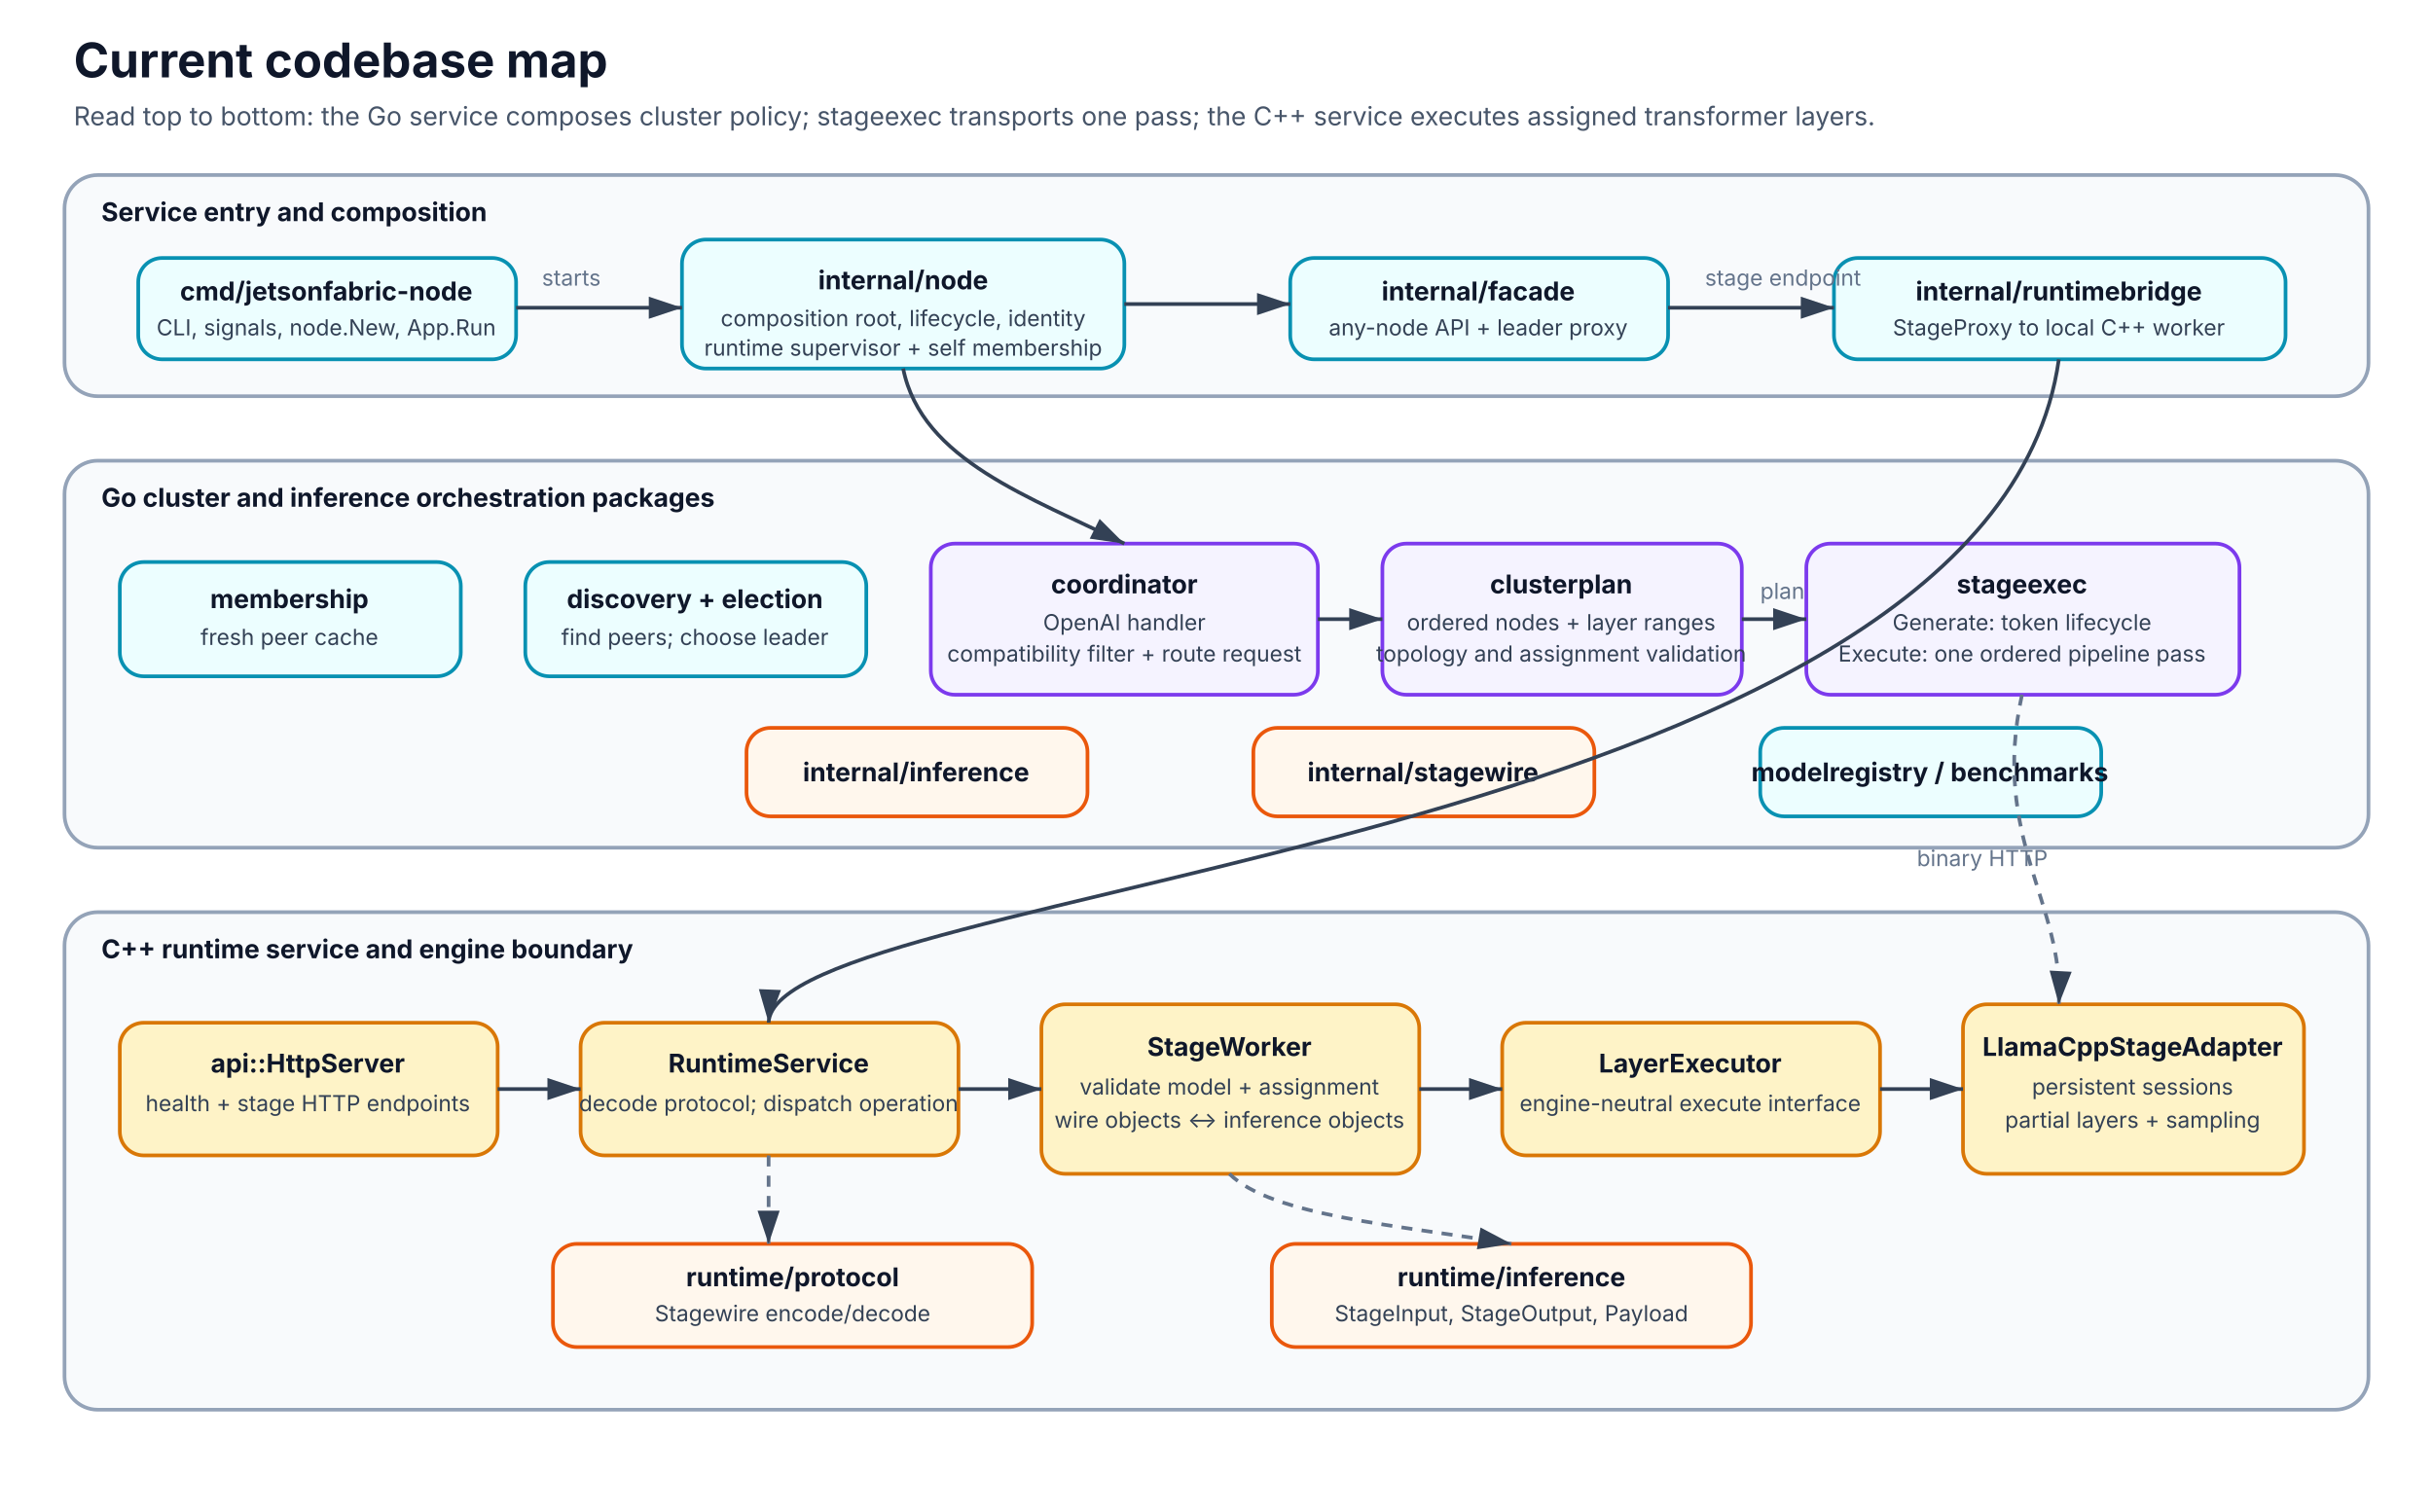
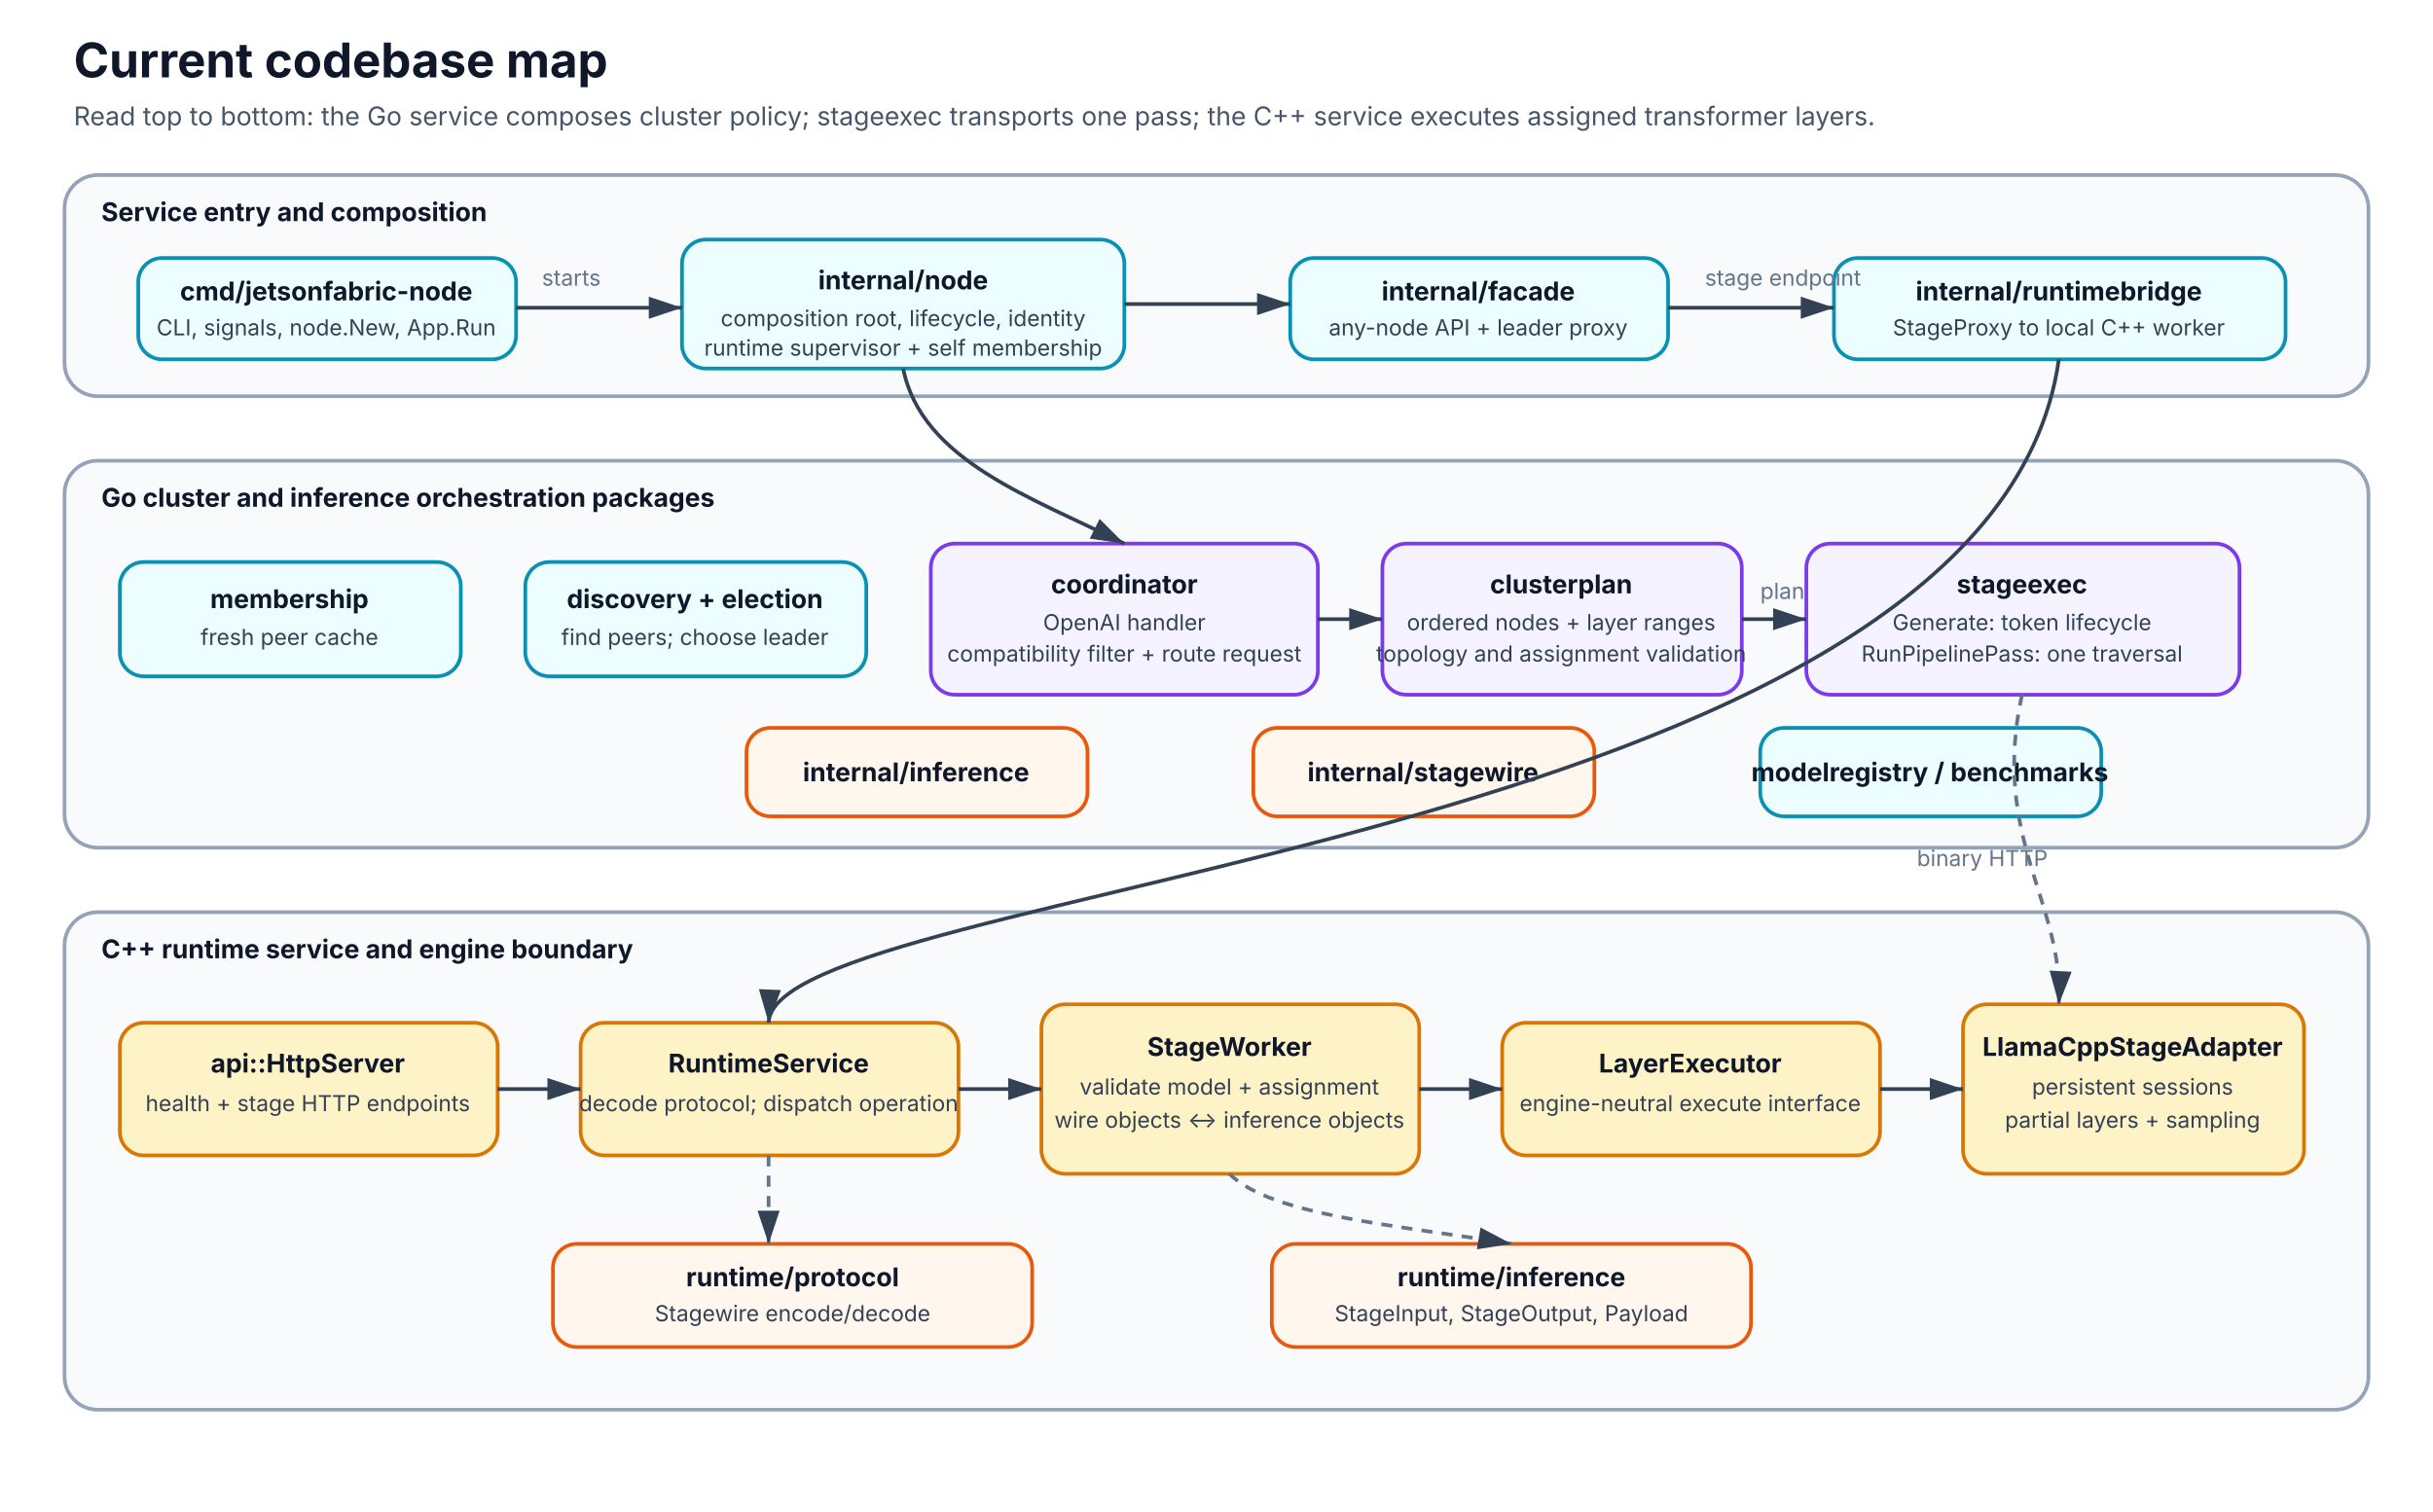
<svg xmlns="http://www.w3.org/2000/svg" viewBox="0 0 1320 820" role="img" aria-labelledby="title desc">
  <defs>
    <marker id="arrow" markerWidth="10" markerHeight="10" refX="9" refY="3" orient="auto" markerUnits="strokeWidth">
      <path d="M0,0 L0,6 L9,3 z" fill="#334155" />
    </marker>
    <style>
      .title{font:700 26px system-ui,-apple-system,Segoe UI,sans-serif;fill:#0f172a}.subtitle{font:14px system-ui,-apple-system,Segoe UI,sans-serif;fill:#475569}.group{fill:#f8fafc;stroke:#94a3b8;stroke-width:2;rx:18}.go{fill:#ecfeff;stroke:#0891b2;stroke-width:2;rx:13}.control{fill:#f5f3ff;stroke:#7c3aed;stroke-width:2;rx:13}.wire{fill:#fff7ed;stroke:#ea580c;stroke-width:2;rx:13}.cpp{fill:#fef3c7;stroke:#d97706;stroke-width:2;rx:13}.label{font:700 14px system-ui,-apple-system,Segoe UI,sans-serif;fill:#0f172a}.small{font:12px system-ui,-apple-system,Segoe UI,sans-serif;fill:#334155}.note{font:12px system-ui,-apple-system,Segoe UI,sans-serif;fill:#64748b}.line{stroke:#334155;stroke-width:2;marker-end:url(#arrow);fill:none}.dash{stroke:#64748b;stroke-width:2;stroke-dasharray:6 5;marker-end:url(#arrow);fill:none}
    </style>
  </defs>
  <text x="40" y="42" class="title">Current codebase map</text>
  <text x="40" y="68" class="subtitle">Read top to bottom: the Go service composes cluster policy; stageexec transports one pass; the C++ service executes assigned transformer layers.</text>
  <rect x="35" y="95" width="1250" height="120" class="group" />
  <text x="55" y="120" class="label">Service entry and composition</text>
  <rect x="75" y="140" width="205" height="55" class="go" />
  <text x="177" y="163" text-anchor="middle" class="label">cmd/jetsonfabric-node</text>
  <text x="177" y="182" text-anchor="middle" class="small">CLI, signals, node.New, App.Run</text>
  <rect x="370" y="130" width="240" height="70" class="go" />
  <text x="490" y="157" text-anchor="middle" class="label">internal/node</text>
  <text x="490" y="177" text-anchor="middle" class="small">composition root, lifecycle, identity</text>
  <text x="490" y="193" text-anchor="middle" class="small">runtime supervisor + self membership</text>
  <rect x="700" y="140" width="205" height="55" class="go" />
  <text x="802" y="163" text-anchor="middle" class="label">internal/facade</text>
  <text x="802" y="182" text-anchor="middle" class="small">any-node API + leader proxy</text>
  <rect x="995" y="140" width="245" height="55" class="go" />
  <text x="1117" y="163" text-anchor="middle" class="label">internal/runtimebridge</text>
  <text x="1117" y="182" text-anchor="middle" class="small">StageProxy to local C++ worker</text>
  <rect x="35" y="250" width="1250" height="210" class="group" />
  <text x="55" y="275" class="label">Go cluster and inference orchestration packages</text>
  <rect x="65" y="305" width="185" height="62" class="go" />
  <text x="157" y="330" text-anchor="middle" class="label">membership</text>
  <text x="157" y="350" text-anchor="middle" class="small">fresh peer cache</text>
  <rect x="285" y="305" width="185" height="62" class="go" />
  <text x="377" y="330" text-anchor="middle" class="label">discovery + election</text>
  <text x="377" y="350" text-anchor="middle" class="small">find peers; choose leader</text>
  <rect x="505" y="295" width="210" height="82" class="control" />
  <text x="610" y="322" text-anchor="middle" class="label">coordinator</text>
  <text x="610" y="342" text-anchor="middle" class="small">OpenAI handler</text>
  <text x="610" y="359" text-anchor="middle" class="small">compatibility filter + route request</text>
  <rect x="750" y="295" width="195" height="82" class="control" />
  <text x="847" y="322" text-anchor="middle" class="label">clusterplan</text>
  <text x="847" y="342" text-anchor="middle" class="small">ordered nodes + layer ranges</text>
  <text x="847" y="359" text-anchor="middle" class="small">topology and assignment validation</text>
  <rect x="980" y="295" width="235" height="82" class="control" />
  <text x="1097" y="322" text-anchor="middle" class="label">stageexec</text>
  <text x="1097" y="342" text-anchor="middle" class="small">Generate: token lifecycle</text>
-   <text x="1097" y="359" text-anchor="middle" class="small">Execute: one ordered pipeline pass</text>
+   <text x="1097" y="359" text-anchor="middle" class="small">RunPipelinePass: one traversal</text>
  <rect x="405" y="395" width="185" height="48" class="wire" />
  <text x="497" y="424" text-anchor="middle" class="label">internal/inference</text>
  <rect x="680" y="395" width="185" height="48" class="wire" />
  <text x="772" y="424" text-anchor="middle" class="label">internal/stagewire</text>
  <rect x="955" y="395" width="185" height="48" class="go" />
  <text x="1047" y="424" text-anchor="middle" class="label">modelregistry / benchmarks</text>
  <rect x="35" y="495" width="1250" height="270" class="group" />
  <text x="55" y="520" class="label">C++ runtime service and engine boundary</text>
  <rect x="65" y="555" width="205" height="72" class="cpp" />
  <text x="167" y="582" text-anchor="middle" class="label">api::HttpServer</text>
  <text x="167" y="603" text-anchor="middle" class="small">health + stage HTTP endpoints</text>
  <rect x="315" y="555" width="205" height="72" class="cpp" />
  <text x="417" y="582" text-anchor="middle" class="label">RuntimeService</text>
  <text x="417" y="603" text-anchor="middle" class="small">decode protocol; dispatch operation</text>
  <rect x="565" y="545" width="205" height="92" class="cpp" />
  <text x="667" y="573" text-anchor="middle" class="label">StageWorker</text>
  <text x="667" y="594" text-anchor="middle" class="small">validate model + assignment</text>
  <text x="667" y="612" text-anchor="middle" class="small">wire objects ↔ inference objects</text>
  <rect x="815" y="555" width="205" height="72" class="cpp" />
  <text x="917" y="582" text-anchor="middle" class="label">LayerExecutor</text>
  <text x="917" y="603" text-anchor="middle" class="small">engine-neutral execute interface</text>
  <rect x="1065" y="545" width="185" height="92" class="cpp" />
  <text x="1157" y="573" text-anchor="middle" class="label">LlamaCppStageAdapter</text>
  <text x="1157" y="594" text-anchor="middle" class="small">persistent sessions</text>
  <text x="1157" y="612" text-anchor="middle" class="small">partial layers + sampling</text>
  <rect x="300" y="675" width="260" height="56" class="wire" />
  <text x="430" y="698" text-anchor="middle" class="label">runtime/protocol</text>
  <text x="430" y="717" text-anchor="middle" class="small">Stagewire encode/decode</text>
  <rect x="690" y="675" width="260" height="56" class="wire" />
  <text x="820" y="698" text-anchor="middle" class="label">runtime/inference</text>
  <text x="820" y="717" text-anchor="middle" class="small">StageInput, StageOutput, Payload</text>
  <path d="M280 167 H370" class="line" />
  <path d="M610 165 H700" class="line" />
  <path d="M905 167 H995" class="line" />
  <path d="M490 200 C500 250,560 270,610 295" class="line" />
  <path d="M715 336 H750" class="line" />
  <path d="M945 336 H980" class="line" />
  <path d="M1097 377 C1080 455,1120 490,1117 545" class="dash" />
  <path d="M1117 195 C1080 460,420 480,417 555" class="line" />
  <path d="M270 591 H315" class="line" />
  <path d="M520 591 H565" class="line" />
  <path d="M770 591 H815" class="line" />
  <path d="M1020 591 H1065" class="line" />
  <path d="M417 627 V675" class="dash" />
  <path d="M667 637 C690 660,760 665,820 675" class="dash" />
  <text x="294" y="155" class="note">starts</text>
  <text x="925" y="155" class="note">stage endpoint</text>
  <text x="955" y="325" class="note">plan</text>
  <text x="1040" y="470" class="note">binary HTTP</text>
</svg>
